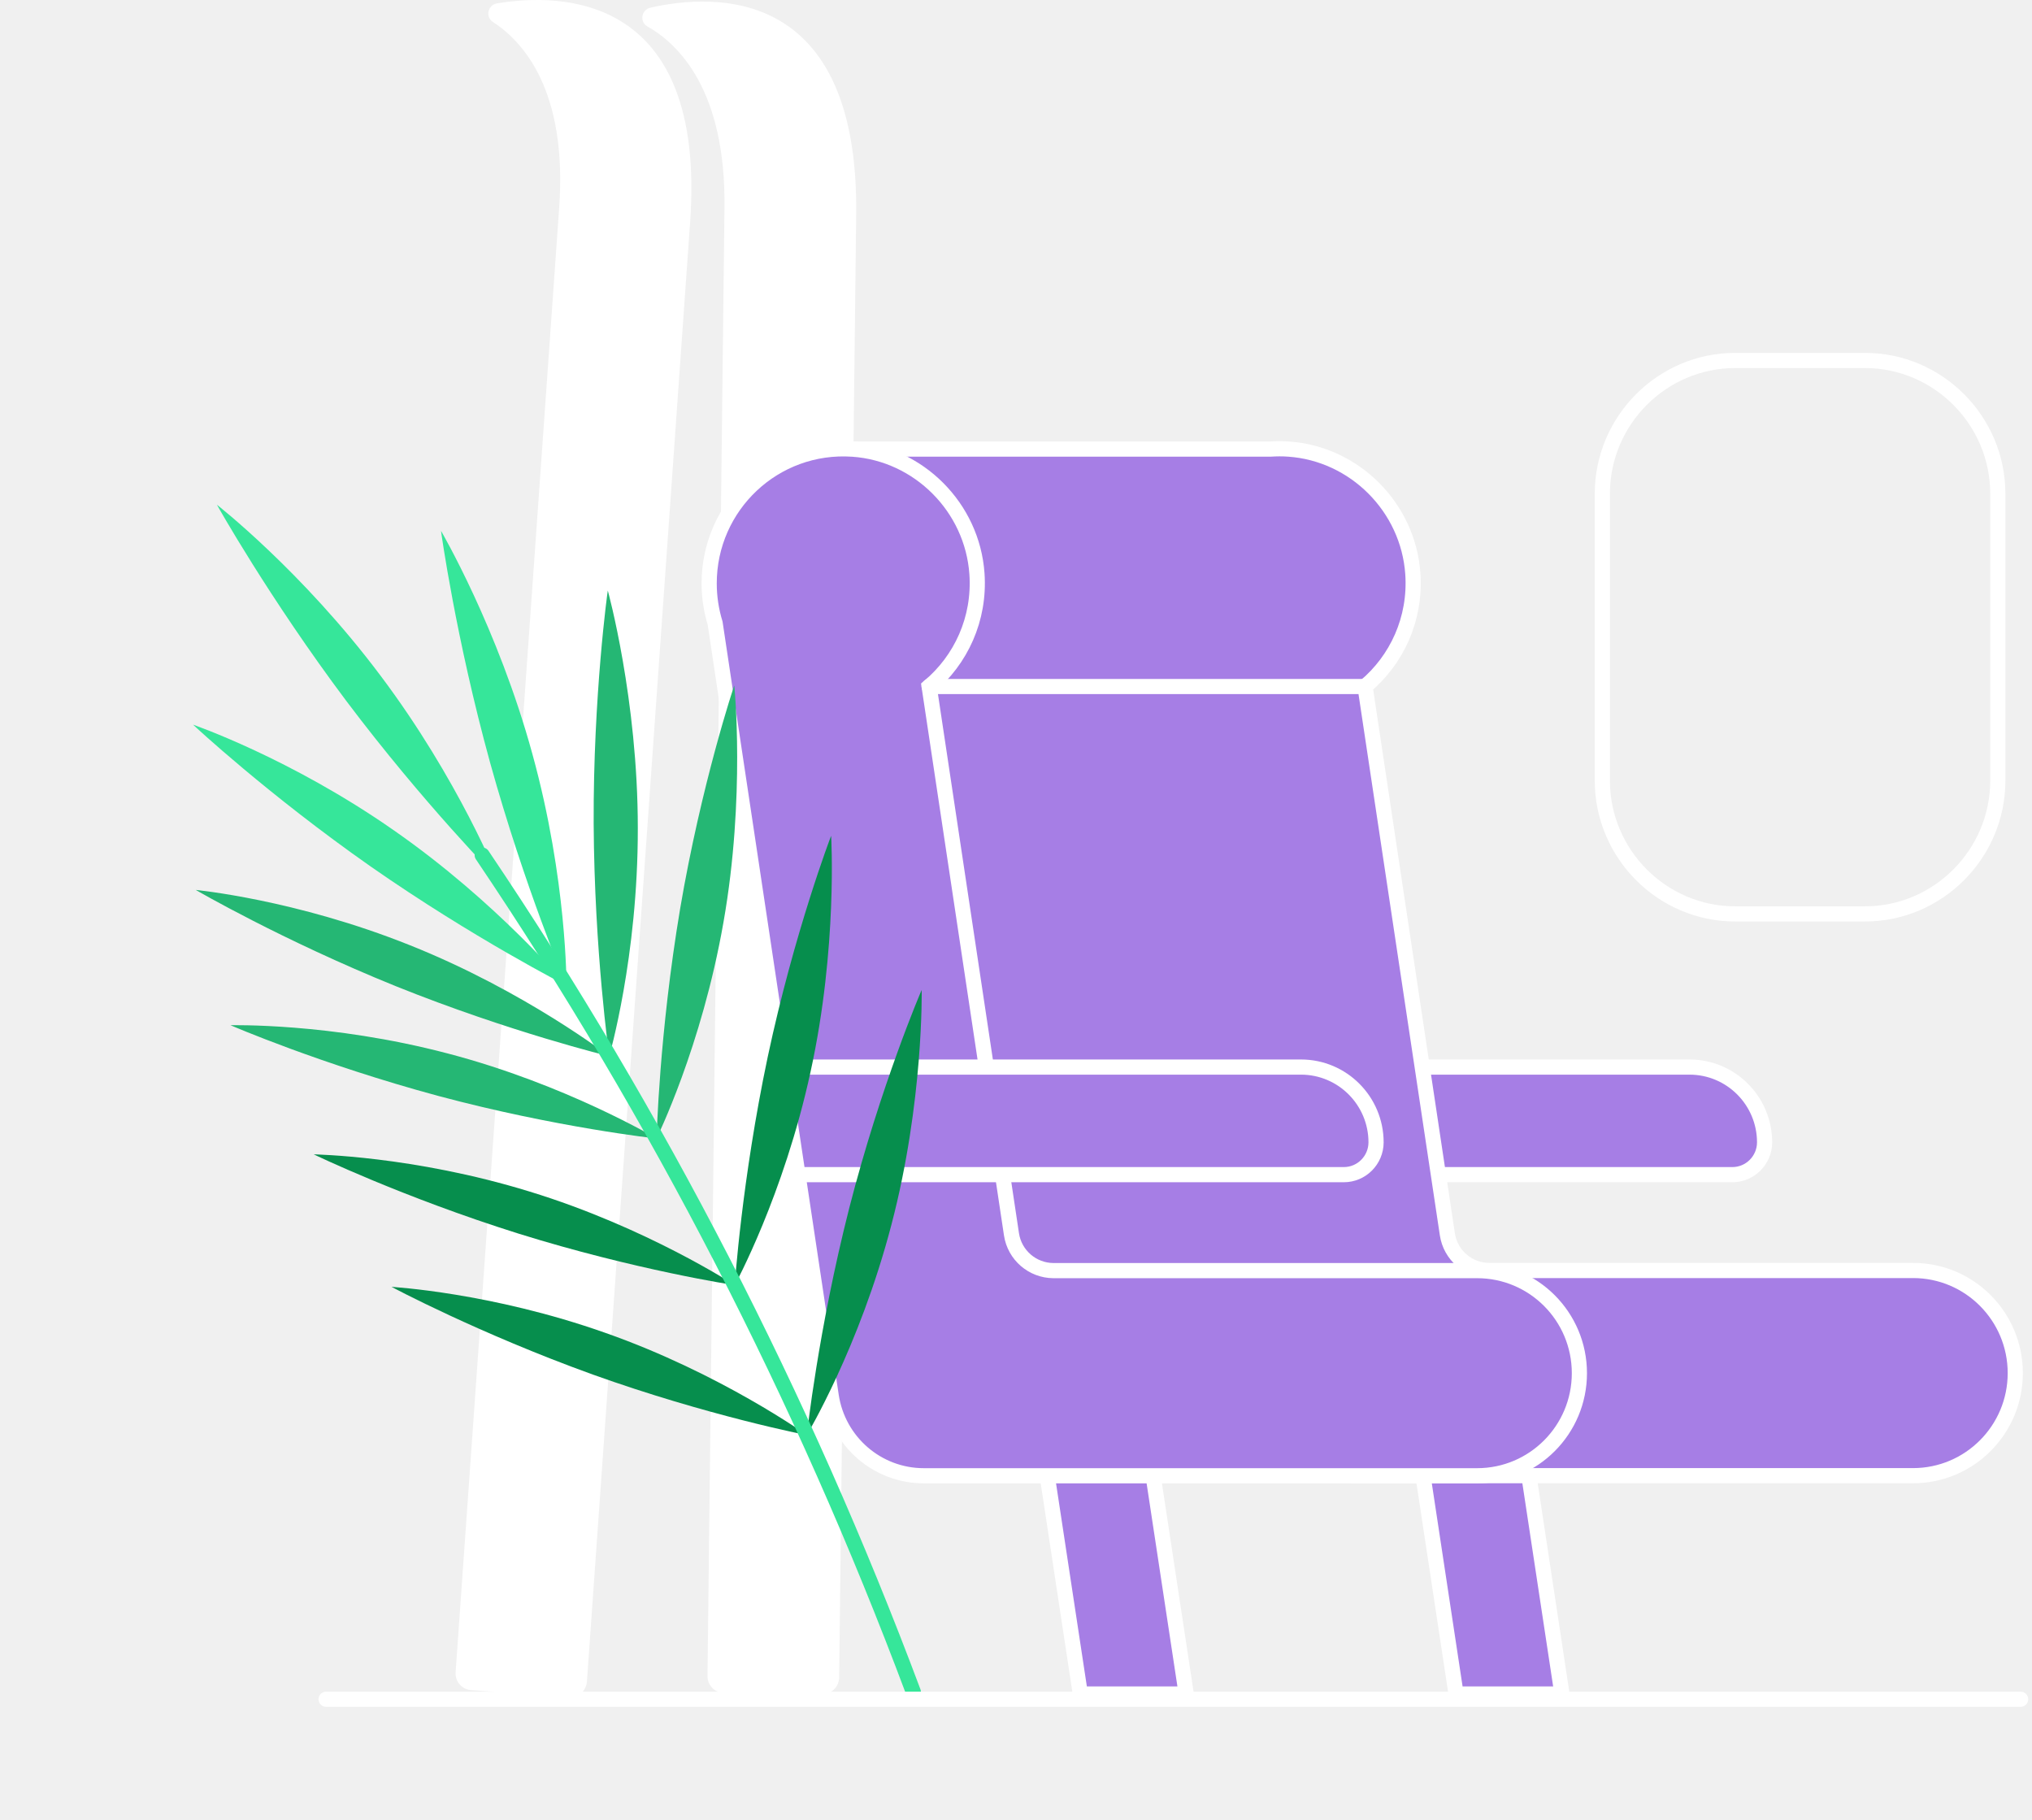
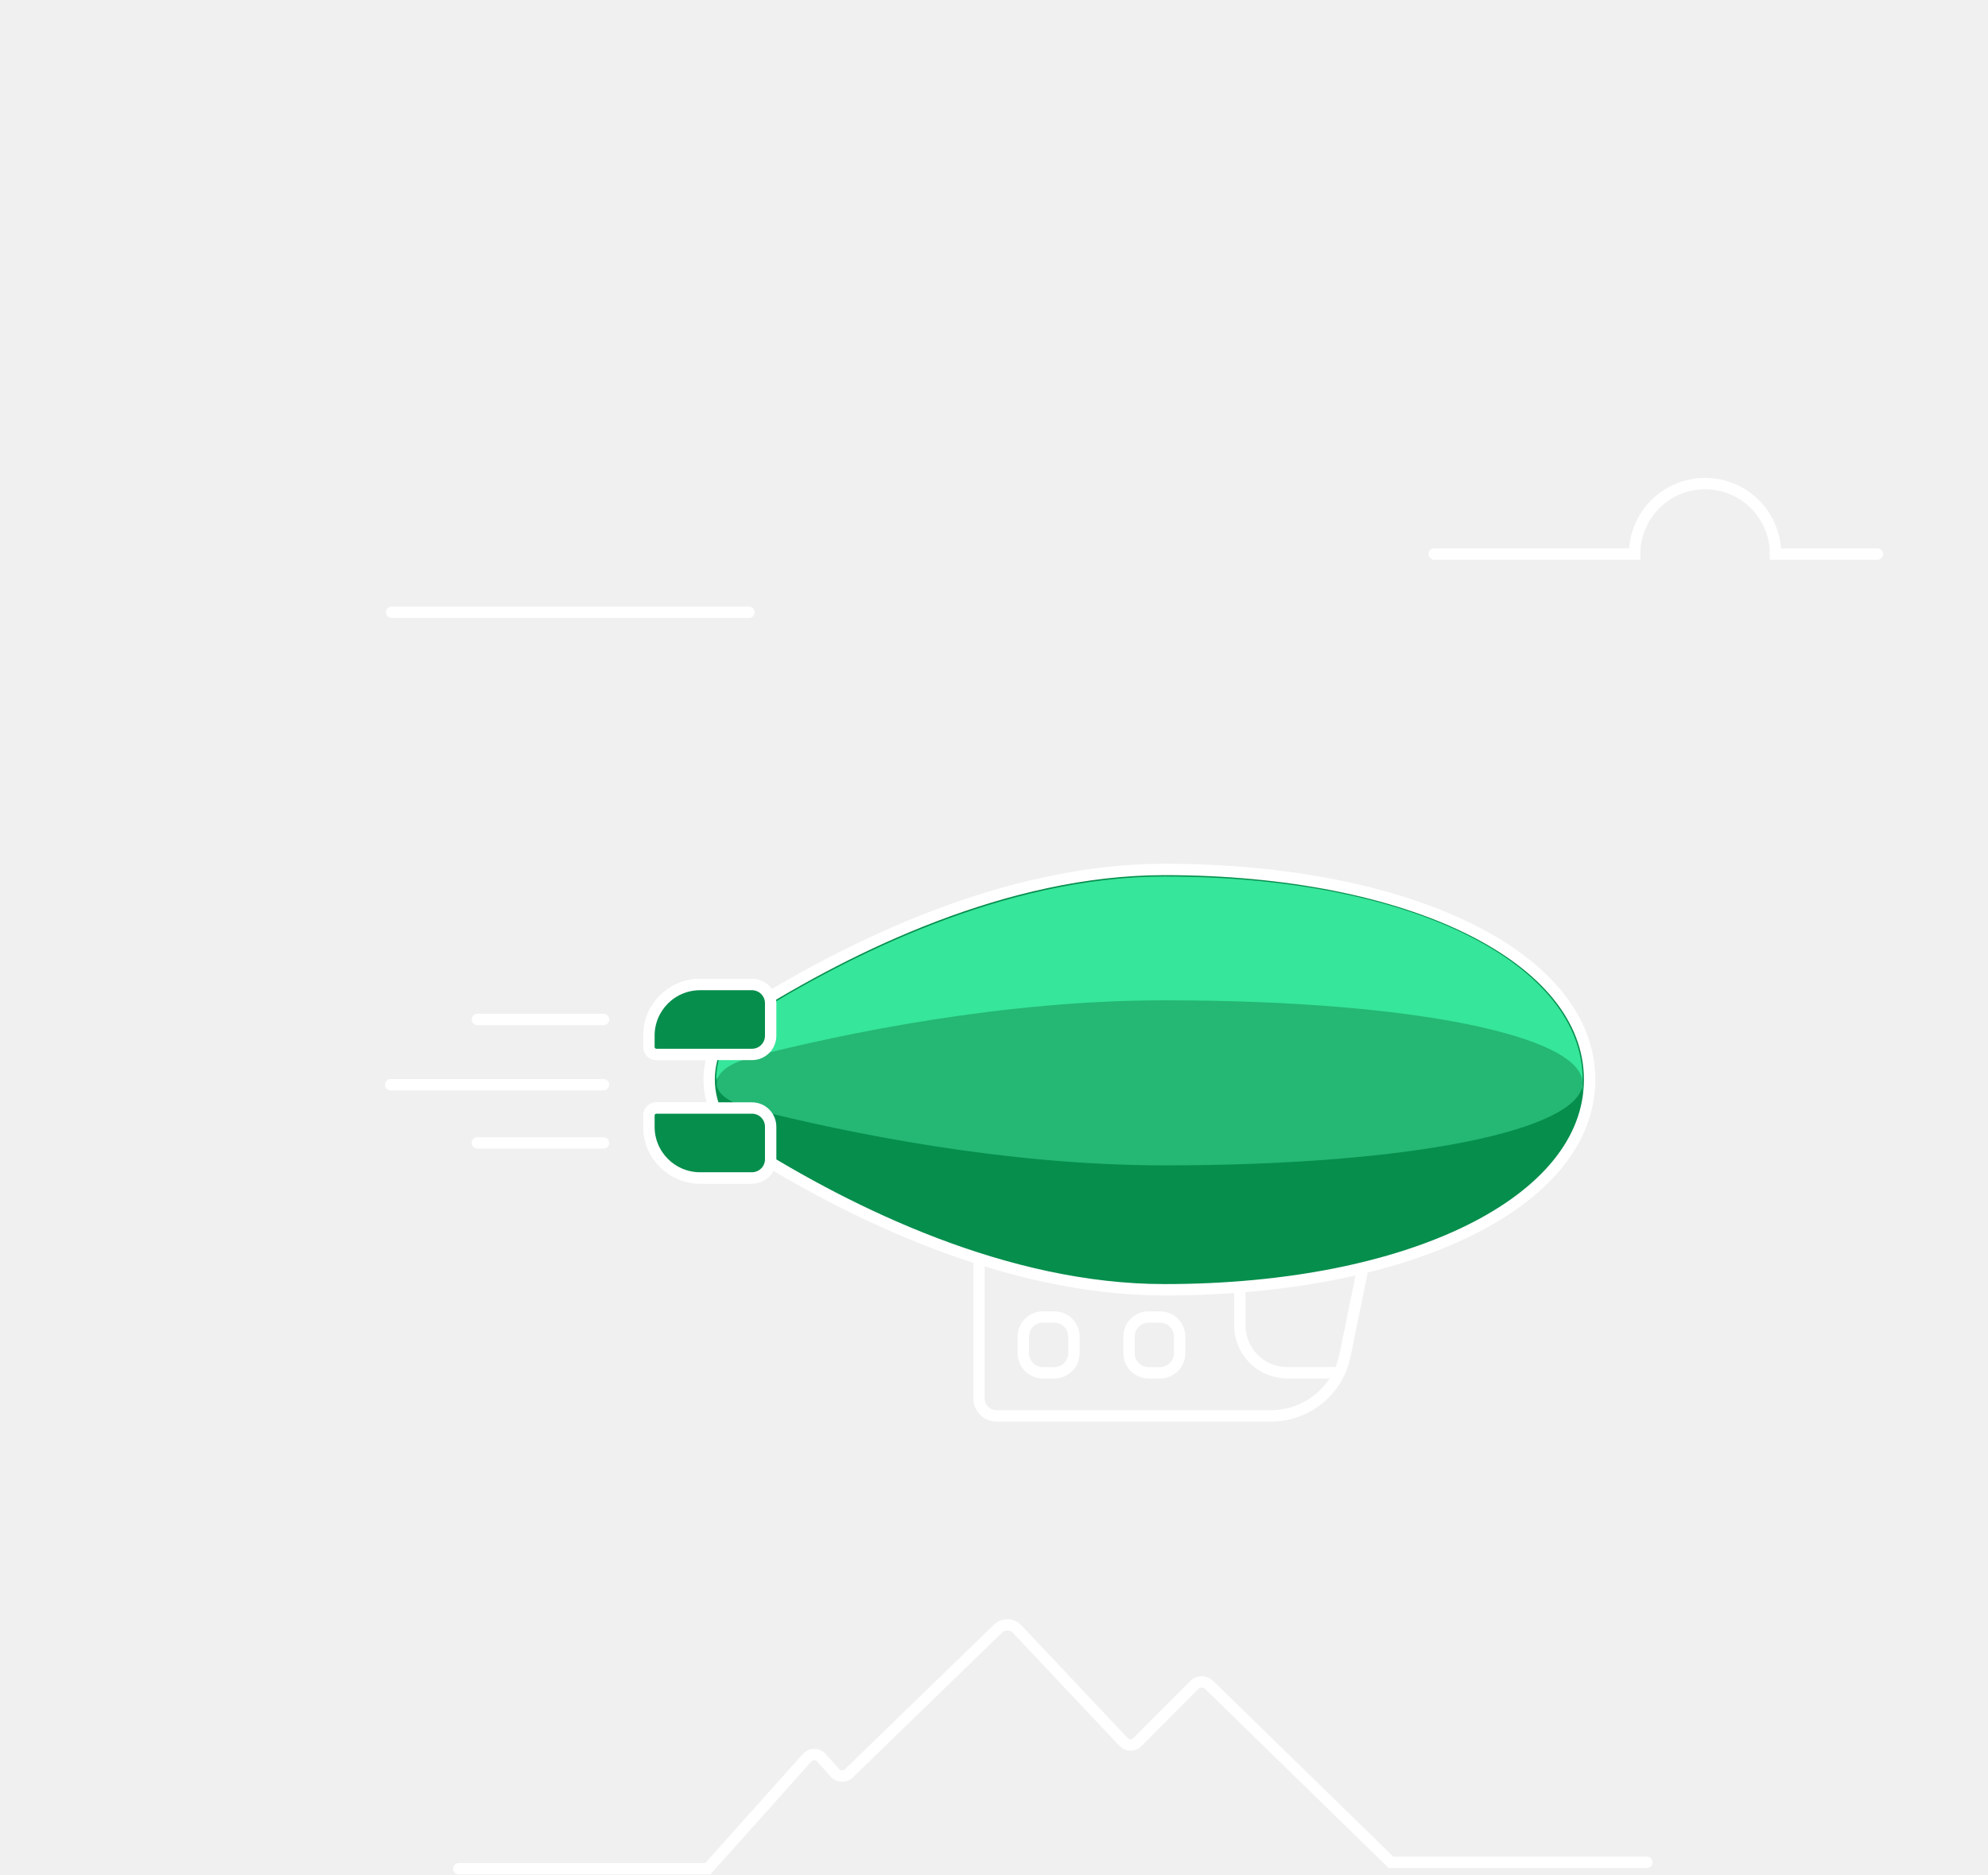
- <svg xmlns="http://www.w3.org/2000/svg" width="268" height="240" fill="none">
-   <path d="M62.126 222.89c-1.208-.084-2.129-1.144-2.036-2.356L73.752 27.366c1.098-15.486-4.799-21.919-8.745-24.47-1.022-.661-.667-2.246.532-2.45C73.997-.953 93.159-.885 91.022 29.29L77.41 221.763c-.085 1.212-1.141 2.136-2.349 2.043l-12.936-.916z" fill="#fff" />
-   <path d="M95.483 223.263c-1.217-.017-2.188-1.017-2.171-2.229l2.239-193.634c.186-15.528-6.075-21.605-10.164-23.911-1.065-.602-.803-2.204.389-2.475 8.356-1.899 27.494-2.967 27.147 27.284l-2.247 192.931c-.017 1.221-1.014 2.195-2.222 2.178l-12.97-.144z" fill="#fff" />
-   <path d="M245.97 120.526h-17.118c-9.634 0-17.52-7.907-17.52-17.58V65.118c0-9.673 7.886-17.579 17.52-17.579h17.118c9.635 0 17.521 7.907 17.521 17.579v37.828c0 9.665-7.886 17.58-17.521 17.58z" stroke="#fff" stroke-width="2" />
-   <path d="M228.482 154.913h-60.741v-14.189h55.089c5.466 0 9.902 4.45 9.902 9.934-.008 2.348-1.909 4.255-4.25 4.255zM156.453 223.407h-13.966l-6.312-41.591h13.967l6.311 41.591zM206.008 223.407h-13.967l-6.303-41.591h13.967l6.303 41.591z" fill="#A67EE5" stroke="#fff" stroke-width="2" stroke-miterlimit="10" />
-   <path d="M252.309 167.551h-55.891c-2.763 0-5.112-2.026-5.526-4.772l-10.857-72.242c4.174-3.501 6.717-8.9 6.303-14.884-.608-8.739-7.672-15.825-16.383-16.427-.811-.059-1.614-.051-2.408 0h-55.089l-.312 102.89 15.766 23.352 47.189 8.391c1.326.483 2.746.754 4.224.754h72.984c7.452 0 13.485-6.06 13.485-13.527 0-7.476-6.033-13.536-13.485-13.536z" fill="#A67EE5" stroke="#fff" stroke-width="2" stroke-miterlimit="10" />
-   <path d="M133.404 162.787l-10.857-72.241c4.174-3.501 6.717-8.9 6.303-14.884-.608-8.739-7.672-15.825-16.383-16.427-10.333-.712-18.934 7.484-18.934 17.698 0 1.831.279 3.594.786 5.255L109.628 184.079c.913 6.06 6.1 10.544 12.209 10.544h72.984c7.452 0 13.485-6.06 13.485-13.528 0-7.476-6.041-13.527-13.485-13.527H138.93c-2.763-.017-5.112-2.043-5.526-4.781z" fill="#A67EE5" stroke="#fff" stroke-width="2" stroke-miterlimit="10" />
-   <path d="M177.238 154.913h-71.995l-2.129-14.189h68.472c5.466 0 9.902 4.45 9.902 9.934-.008 2.348-1.909 4.255-4.25 4.255z" fill="#A67EE5" stroke="#fff" stroke-width="2" stroke-miterlimit="10" />
-   <path d="M122.547 90.537h57.488" stroke="#fff" stroke-width="2" stroke-miterlimit="10" stroke-linecap="round" />
-   <path d="M50.163 89.071c10.35 13.753 15.589 26.951 15.589 26.924-.026-.007-9.88-10.007-20.077-23.553-10.172-13.571-17.066-25.861-17.067-25.882-.026-.007 11.226 8.739 21.555 22.511zM51.922 109.489c13.717 9.539 22.811 20.511 22.797 20.486-.019.006-12.308-6.27-25.84-15.708-13.514-9.465-23.412-18.675-23.416-18.701-.023.008 12.752 4.356 26.459 13.923z" fill="#36E69A" />
-   <path d="M64.64 100.581c4.568 16.471 10.059 29.379 10.079 29.394-.018.017.097-13.847-4.497-30.522-4.562-16.677-12.075-29.461-12.055-29.445-.014.014 1.937 14.1 6.473 30.573z" fill="#36E69A" />
-   <path d="M78.298 108.621c.096 16.905 2.051 30.654 2.061 30.67-.025.004 3.784-13.013 3.762-30.054.008-17.037-3.965-31.378-3.958-31.355-.019.005-1.929 13.844-1.865 30.739z" fill="#25B774" />
-   <path d="M54.065 124.656c15.151 6.039 26.312 14.657 26.293 14.635-.007.015-13.166-3.197-28.171-9.239-14.993-6.071-26.355-12.676-26.368-12.69-.014.013 13.099 1.224 28.246 7.294zM59.044 138.93c15.592 4.071 27.573 11.22 27.556 11.209-.003.023-13.308-1.46-28.784-5.605-15.473-4.17-27.409-9.318-27.419-9.334-.007.026 13.059-.372 28.647 3.73zM89.696 119.886c-2.764 16.471-3.098 30.231-3.095 30.246-.024-.003 5.936-11.994 8.824-28.543 2.912-16.535 1.416-31.206 1.421-31.188-.028-0-4.359 13.026-7.151 29.485z" fill="#25B774" />
-   <path d="M69.841 157.14c15.411 4.711 27.083 12.354 27.07 12.34-.003.023-13.239-2.017-28.529-6.793-15.29-4.804-26.995-10.439-27.004-10.455-.007.026 13.057.167 28.463 4.908z" fill="#068E4D" />
-   <path d="M101.254 139.387c-3.444 16.341-4.347 30.078-4.341 30.097-.024-.003 6.431-11.74 9.995-28.158 3.595-16.402 2.706-31.116 2.711-31.097-.024-.003-4.893 12.828-8.365 29.158zM79.878 175.79c15.203 5.349 26.557 13.481 26.544 13.467-.006.019-13.147-2.571-28.23-7.979-15.081-5.443-26.544-11.555-26.553-11.571-.007.025 13.041.704 28.24 6.083z" fill="#068E4D" />
-   <path d="M111.998 159.354c-4.117 16.186-5.586 29.887-5.579 29.899-.026-.007 6.906-11.475 11.148-27.729 4.268-16.247 3.994-30.981 3.993-30.964-.024-.003-5.419 12.614-9.562 28.794z" fill="#068E4D" />
-   <path d="M63.598 112.768c23.181 34.376 42.278 71.413 56.86 110.366" stroke="#36E69A" stroke-width="2" stroke-miterlimit="10" stroke-linecap="round" stroke-linejoin="round" />
-   <path d="M43.009 224.097H266.5" stroke="#fff" stroke-width="2" stroke-miterlimit="10" stroke-linecap="round" />
+ <svg xmlns="http://www.w3.org/2000/svg" xmlns:xlink="http://www.w3.org/1999/xlink" viewBox="0 0 350 330" width="350">
+   <g>
+     <g>
+       <g>
+         <animate attributeType="CSS" attributeName="opacity" values="1; 0" dur="0.4s" begin="aShowImg2.begin" fill="freeze" />
+         <g>
+           <animateTransform attributeName="transform" type="translate" values="-12 22; 3 1; -12 22" keyTimes="0; 0.5; 1" keySplines="0 0 0.59 1; 0.42, 0.01, 0.53, 0.95" calcMode="spline" dur="1s" additive="sum" repeatCount="indefinite" />
+           <animateTransform attributeName="transform" type="scale" values="1 0.9; 1 1; 1 0.9" keyTimes="0; 0.5; 1" keySplines="0 0 0.59 1; 0.42, 0.01, 0.53, 0.95" calcMode="spline" dur="1s" additive="sum" repeatCount="indefinite" />
+           <animateTransform attributeName="transform" type="skewX" values="4; 0; 4" keyTimes="0; 0.5; 1" keySplines="0 0 0.59 1; 0.42, 0.01, 0.53, 0.95" calcMode="spline" dur="1s" additive="sum" repeatCount="indefinite" />
+           <path d="M175.44,249.28h48.36a13.27,13.27,0,0,0,13-10.65l3.74-18.32H172.36v25.89A3.09,3.09,0,0,0,175.44,249.28Z" fill="none" stroke="#fff" stroke-linecap="round" stroke-linejoin="round" stroke-width="2" id="basket-wrap" />
+           <path d="M235.79,241.69h-9.22a8.31,8.31,0,0,1-8.28-8.31V220.31" fill="none" stroke="#fff" stroke-linecap="round" stroke-miterlimit="10" stroke-width="2" />
+           <path d="M185.64,231.88h-2.05a3.45,3.45,0,0,0-3.43,3.45v2.92a3.45,3.45,0,0,0,3.43,3.45h2.05a3.45,3.45,0,0,0,3.43-3.45v-2.92A3.45,3.45,0,0,0,185.64,231.88Z" fill="none" stroke="#fff" stroke-linecap="round" stroke-linejoin="round" stroke-width="2" />
+         </g>
+       </g>
+       <g>
+         <animate attributeType="CSS" attributeName="opacity" values="1; 0" dur="0.4s" begin="aShowImg2.begin" fill="freeze" />
+         <animateTransform repeatCount="indefinite" attributeName="transform" type="translate" values="0 2; 0 -2; 0 2" calcMode="spline" keySplines="0.29 0.56 0.27 0.96;                     0.29 0.56 0.27 0.96" dur="1.8s" />
+         <path d="M123.23,173.34h9.16a3.29,3.29,0,0,1,3.29,3.3v5.71a3.29,3.29,0,0,1-3.29,3.3H115.57a1.32,1.32,0,0,1-1.32-1.32v-2a9,9,0,0,1,9-9" fill="#068e4d" />
+         <path d="M123.23,173.34h9.16a3.29,3.29,0,0,1,3.29,3.3v5.71a3.29,3.29,0,0,1-3.29,3.3H115.57a1.32,1.32,0,0,1-1.32-1.32v-2A9,9,0,0,1,123.23,173.34Z" fill="none" stroke="#fff" stroke-linecap="round" stroke-linejoin="round" stroke-width="2" />
+         <path d="M123.23,207.39h9.16a3.29,3.29,0,0,0,3.29-3.3v-5.71a3.29,3.29,0,0,0-3.29-3.3H115.57a1.32,1.32,0,0,0-1.32,1.32v2a9,9,0,0,0,9,9" fill="#068e4d" />
+         <path d="M123.23,207.39h9.16a3.29,3.29,0,0,0,3.29-3.3v-5.71a3.29,3.29,0,0,0-3.29-3.3H115.57a1.32,1.32,0,0,0-1.32,1.32v2A9,9,0,0,0,123.23,207.39Z" fill="none" stroke="#fff" stroke-linecap="round" stroke-linejoin="round" stroke-width="2" />
+       </g>
+       <g>
+         <animate attributeType="CSS" attributeName="opacity" values="1; 0" dur="0.4s" begin="aShowImg2.begin" fill="freeze" />
+         <path d="M205,227.08c43.38,0,74.86-15.55,74.86-37s-31.48-37-74.86-37c-27.94,0-55.36,13.53-73.46,24.87a14.3,14.3,0,0,0,0,24.21c18.09,11.33,45.52,24.87,73.46,24.87" fill="#068e4d" />
+         <path d="M205,227.08c43.38,0,74.86-15.55,74.86-37s-31.48-37-74.86-37c-27.94,0-55.36,13.53-73.46,24.87a14.3,14.3,0,0,0,0,24.21C149.63,213.54,177.06,227.08,205,227.08Z" fill="none" stroke="#fff" stroke-width="2" />
+         <path d="M 205 179.09 C 176.77 179.09 148.93 184.85 132.19 189.09 C 128.24 190.09 126.19 188.75 126.11 190.43 C 125.944 185.809 128.258 181.45 132.18 179 C 148.92 168.5 176.76 154.32 204.99 154.32 C 249.8 154.32 278.63 170.32 278.63 190.07 C 278.63 190.19 278.63 192.31 278.63 192.44 C 278.26 184.49 249.53 179.07 205 179.07" fill="#36e69a">
+         </path>
+         <path d="M132.18,195.12c16.74,4.27,44.58,10,72.81,10,44.14,0,72.75-6.32,73.6-14.18-0.86,19.34-29.45,34.86-73.6,34.86-28.23,0-56.07-14.19-72.81-24.68a12.88,12.88,0,0,1-6-10.18c0.26,1.61,2.26,3.18,6,4.14" fill="#068e4d" />
+         <path d="M132.18,186.12c16.74-4.27,44.58-10,72.81-10,44.53,0,73.26,6.43,73.61,14.38,0,0.17,0,.34,0,0.51-0.85,7.86-29.45,14.17-73.6,14.17-28.23,0-56.07-5.76-72.81-10-3.79-1-5.79-2.53-6-4.13l0-.51c0.13-1.69,2.15-3.36,6.1-4.37" fill="#25b774">
+           <animate attributeName="d" repeatCount="indefinite" calcMode="spline" keySplines="0.29 0.56 0.27 0.96;                     0.29 0.56 0.27 0.96" values="M132.18,186.12c16.74-4.27,44.58-10,72.81-10,44.53,0,73.26,6.43,73.61,14.38,0,0.17,0,.34,0,0.51-0.85,7.86-29.45,14.17-73.6,14.17-28.23,0-56.07-5.76-72.81-10-3.79-1-5.79-2.53-6-4.13l0-.51c0.13-1.69,2.15-3.36,6.1-4.37;                        M132.18,186.12C148.92,181.85,176.76,178.12,204.99,178.12C249.52,178.12,278.25,182.55,278.6,190.5C278.6,190.67,278.6,190.84,278.6,191.01,C277.75,198.87,249.15,207.18,205,207.18C176.77,207.18,148.93,199.42,132.19,195.18C128.4,194.18,126.4,192.65,126.19,191.05L126.19,190.54C126.32,188.85,128.34,187.18,132.29,186.17;                        M132.18,186.12c16.74-4.27,44.58-10,72.81-10,44.53,0,73.26,6.43,73.61,14.38,0,0.17,0,.34,0,0.51-0.85,7.86-29.45,14.17-73.6,14.17-28.23,0-56.07-5.76-72.81-10-3.79-1-5.79-2.53-6-4.13l0-.51c0.13-1.69,2.15-3.36,6.1-4.37" dur="1.8s" />
+         </path>
+       </g>
+       <path d="M204.25,231.88h-2.05a3.45,3.45,0,0,0-3.43,3.45v2.92a3.45,3.45,0,0,0,3.43,3.45h2.05a3.45,3.45,0,0,0,3.43-3.45v-2.92A3.44,3.44,0,0,0,204.25,231.88Z" fill="none" stroke="#fff" stroke-linecap="round" stroke-linejoin="round" stroke-width="2">
+         <animateTransform attributeName="transform" type="translate" values="-12 22; 3 1; -12 22" keyTimes="0; 0.5; 1" keySplines="0 0 0.59 1; 0.42, 0.01, 0.53, 0.95" calcMode="spline" dur="1s" additive="sum" repeatCount="indefinite" end="2.8s" />
+         <animateTransform attributeName="transform" type="scale" values="1 0.9; 1 1; 1 0.9" keyTimes="0; 0.5; 1" keySplines="0 0 0.59 1; 0.42, 0.01, 0.53, 0.95" calcMode="spline" dur="1s" additive="sum" repeatCount="indefinite" end="2.8s" />
+         <animateTransform attributeName="transform" type="skewX" values="4; 0; 4" keyTimes="0; 0.5; 1" keySplines="0 0 0.59 1; 0.42, 0.01, 0.53, 0.95" calcMode="spline" dur="1s" additive="sum" repeatCount="indefinite" end="2.8s" />
+         <animate attributeName="d" values="M204.25,231.88h-2.05a3.45,3.45,0,0,0-3.43,3.45v2.92a3.45,3.45,0,0,0,3.43,3.45h2.05a3.45,3.45,0,0,0,3.43-3.45v-2.92A3.44,3.44,0,0,0,204.25,231.88Z;                   M275,152.42h-17.13a17.6,17.6,0,0,0-17.52,17.58v37.85a17.6,17.6,0,0,0,17.52,17.58h17.13a17.6,17.6,0,0,0,17.52-17.58v-37.85A17.61,17.61,0,0,0,275,152.42Z" dur="0.4s" begin="2.8s" calcMode="spline" keySplines="0.29 0.56 0.27 0.96" fill="freeze" />
+       </path>
+       <g>
+         <animate attributeType="CSS" attributeName="opacity" values="1; 0" dur="0.4s" begin="aShowImg2.begin" fill="freeze" />
+         <animateTransform repeatCount="indefinite" attributeName="transform" type="translate" values="0 -2; 0 2; 0 -2" calcMode="spline" keySplines="0.29 0.56 0.27 0.96;                     0.29 0.56 0.27 0.96" dur="1.8s" />
+         <path d="M123.23,173.34h9.16a3.29,3.29,0,0,1,3.29,3.3v5.71a3.29,3.29,0,0,1-3.29,3.3H115.57a1.32,1.32,0,0,1-1.32-1.32v-2a9,9,0,0,1,9-9" fill="#068e4d" />
+         <path d="M123.23,173.34h9.16a3.29,3.29,0,0,1,3.29,3.3v5.71a3.29,3.29,0,0,1-3.29,3.3H115.57a1.32,1.32,0,0,1-1.32-1.32v-2A9,9,0,0,1,123.23,173.34Z" fill="none" stroke="#fff" stroke-linecap="round" stroke-linejoin="round" stroke-width="2" />
+         <path d="M123.23,207.39h9.16a3.29,3.29,0,0,0,3.29-3.3v-5.71a3.29,3.29,0,0,0-3.29-3.3H115.57a1.32,1.32,0,0,0-1.32,1.32v2a9,9,0,0,0,9,9" fill="#068e4d" />
+         <path d="M123.23,207.39h9.16a3.29,3.29,0,0,0,3.29-3.3v-5.71a3.29,3.29,0,0,0-3.29-3.3H115.57a1.32,1.32,0,0,0-1.32,1.32v2A9,9,0,0,0,123.23,207.39Z" fill="none" stroke="#fff" stroke-linecap="round" stroke-linejoin="round" stroke-width="2" />
+       </g>
+     </g>
+     <g>
+       <animate attributeType="CSS" attributeName="opacity" values="0; 1" dur="0.1s" begin="leftCloudAnim.begin" />
+       <animate attributeType="CSS" attributeName="opacity" values="1; 0" dur="0.1s" begin="leftCloudAnim.end - 0.1s" fill="freeze" />
+       <path d="M252.5,97.54h35.29a12.4,12.4,0,1,1,24.8,0h17.93" fill="none" stroke="#fff" stroke-linecap="round" stroke-miterlimit="10" stroke-width="2">
+         <animate attributeName="d" from="M252.5,97.54h35.29a12.4,12.4,0,1,1,24.8,0h17.93" to="M41.77,97.54h35.29a12.4,12.4,0,1,1,24.8,0h17.93" dur="1.8s" fill="freeze" />
+       </path>
+       <line x1="68.95" y1="107.8" x2="131.86" y2="107.8" fill="none" stroke="#fff" stroke-linecap="round" stroke-miterlimit="10" stroke-width="2">
+         <animate attributeName="x1" from="257.09" to="68.95" dur="1.8s" />
+         <animate attributeName="x2" from="320" to="131.86" dur="1.8s" id="leftCloudAnim" />
+       </line>
+     </g>
+     <g style="opacity: 0">
+       <animate attributeType="CSS" attributeName="opacity" values="0; 1" dur="0.1s" begin="rightCloudAnim.begin" fill="freeze" />
+       <animate attributeType="CSS" attributeName="opacity" values="1; 0" dur="0.1s" begin="rightCloudAnim.end - 0.1s" fill="freeze" />
+       <g>
+         <path d="M278.75,82.91h-27.36a12.4,12.4,0,1,0-24.8,0h-17.94" fill="none" stroke="#fff" stroke-linecap="round" stroke-miterlimit="10" stroke-width="2">
+           <animate attributeName="d" from="M278.75,82.91h-27.36a12.4,12.4,0,1,0-24.8,0h-17.94" to="M144.54,82.91h-27.36a12.4,12.4,0,1,0-24.8,0h-17.94" dur="1.3s" fill="freeze" begin="rightCloudAnim.begin" />
+         </path>
+         <line x1="287.01" y1="82.91" x2="309.21" y2="82.91" fill="none" stroke="#fff" stroke-linecap="round" stroke-miterlimit="10" stroke-width="2">
+           <animate attributeName="x1" from="287.01" to="152.8" dur="1.3s" fill="freeze" begin="rightCloudAnim.begin" />
+           <animate attributeName="x2" from="309.21" to="175" dur="1.3s" fill="freeze" begin="rightCloudAnim.begin" />
+         </line>
+       </g>
+       <line x1="258.96" y1="93.19" x2="298.74" y2="93.19" fill="none" stroke="#fff" stroke-linecap="round" stroke-miterlimit="10" stroke-width="2">
+         <animate attributeName="x1" from="258.96" to="140.22" dur="1.3s" fill="freeze" begin="1.7s" />
+         <animate attributeName="x2" from="298.74" to="180" dur="1.3s" id="rightCloudAnim" fill="freeze" begin="1.7s" />
+       </line>
+     </g>
+     <g>
+       <animate attributeType="CSS" attributeName="opacity" values="1; 0" dur="0.4s" begin="aShowImg2.begin" fill="freeze" />
+       <animate attributeName="x2" dur="0.2s" values="84.05; 88; 84.05; 84.05" repeatCount="indefinite" xlink:href="#top-line" begin="centerLineAnim.begin + 0.2s" />
+       <animate id="centerLineAnim" attributeName="x2" dur="0.2s" values="68.77; 72; 68.77" repeatCount="indefinite" xlink:href="#center-line" />
+       <animate attributeName="x2" dur="0.2s" values="84.05; 88; 84.05; 84.05" repeatCount="indefinite" xlink:href="#bottom-line" begin="centerLineAnim.begin + 0.1s" />
+       <line x1="106.25" y1="179.49" x2="84.05" y2="179.49" fill="none" stroke="#fff" stroke-linecap="round" stroke-miterlimit="10" stroke-width="2" id="top-line" />
+       <line x1="106.25" y1="190.98" x2="68.77" y2="190.98" fill="none" stroke="#fff" stroke-linecap="round" stroke-miterlimit="10" stroke-width="2" id="center-line" />
+       <line x1="106.25" y1="201.23" x2="84.05" y2="201.23" fill="none" stroke="#fff" stroke-linecap="round" stroke-miterlimit="10" stroke-width="2" id="bottom-line" />
+     </g>
+     <g>
+       <path d="M289.94,327.88H244.88L212.8,296.58a1.89,1.89,0,0,0-2.44,0l-10.2,10.23a1.72,1.72,0,0,1-2.25,0l-19-20.17a2.4,2.4,0,0,0-3.1,0l-26.42,25.64a1.71,1.71,0,0,1-2.25,0l-2.63-2.92a1.71,1.71,0,0,0-2.31,0L124.63,329H80.78" fill="none" stroke="#fff" stroke-linecap="round" stroke-miterlimit="10" stroke-width="2">
+         <animate attributeName="d" values="M289.94,327.88H244.88L212.8,296.58a1.89,1.89,0,0,0-2.44,0l-10.2,10.23a1.72,1.72,0,0,1-2.25,0l-19-20.17a2.4,2.4,0,0,0-3.1,0l-26.42,25.64a1.71,1.71,0,0,1-2.25,0l-2.63-2.92a1.71,1.71,0,0,0-2.31,0L124.63,329H80.78;                 M289.94,327.88H244.88L212.8,327.88a30,30,0,0,0-2.44,0l-10.2,0a30,30,0,0,0-2.25,0l-19,0a30,30,0,0,0-3.1,0l-26.42,0a30,30,0,0,0-2.25,0l-2.63,0a30,30,0,0,0-2.31,0L124.63,327.88H80.78" calcMode="spline" keySplines="0.29 0.56 0.27 0.96" dur="0.5s" fill="freeze" begin="2.8s" />
+       </path>
+     </g>
+   </g>
+   <g opacity="0">
+     <animate id="aShowImg2" attributeName="opacity" values="0; 1" begin="3s" dur="0.4s" fill="freeze" />
+     <defs>
+       <clipPath id="window">
+         <path d="M275,225.43H257.87a17.6,17.6,0,0,1-17.52-17.58V170a17.6,17.6,0,0,1,17.52-17.58H275A17.6,17.6,0,0,1,292.51,170v37.83A17.61,17.61,0,0,1,275,225.43Z" />
+       </clipPath>
+     </defs>
+     <g transform="translate(-150 0)">
+       <animateTransform attributeName="transform" type="translate" values="-150 0; 0 0" dur="0.2s" begin="aShowImg2.begin + 0.2s" calcMode="spline" keySplines="0.29 0.56 0.27 0.96" fill="freeze" />
+       <animate attributeType="CSS" attributeName="opacity" values="0; 1" dur="0.2s" begin="aShowImg2.begin + 0.2s" fill="freeze" />
+       <path d="M91.14,327.79a2.2,2.2,0,0,1-2-2.36l13.66-193.17c1.1-15.49-4.8-21.92-8.75-24.47a1.35,1.35,0,0,1,.53-2.45C103,104,122.18,104,120,134.19L106.43,326.67a2.2,2.2,0,0,1-2.35,2Z" fill="#fff" />
+       <path d="M124.5,328.17a2.2,2.2,0,0,1-2.17-2.23l2.24-193.63c0.19-15.53-6.07-21.61-10.16-23.91a1.35,1.35,0,0,1,.39-2.47c8.36-1.9,27.49-3,27.15,27.28l-2.25,192.93a2.2,2.2,0,0,1-2.22,2.18Z" fill="#fff" />
+     </g>
+     <g clip-path="url(#window)">
+       <g transform="scale(0.5) translate(285 180)">
+         <path d="M352.5,198.04h35.29a12.4,12.4,0,1,1,24.8,0h17.93" fill="none" stroke="#fff" stroke-linecap="round" stroke-miterlimit="10" stroke-width="2">
+           <animate id="leftCloudAnm" attributeName="d" from="M352.5,188.04h35.29a12.4,12.4,0,1,1,24.8,0h17.93" to="M18.29,188.04h35.29a12.4,12.4,0,1,1,24.8,0h17.93" dur="3s" begin="1s" repeatCount="indefinite" />
+         </path>
+         <line x1="357.09" y1="198.3" x2="420" y2="198.3" fill="none" stroke="#fff" stroke-linecap="round" stroke-miterlimit="10" stroke-width="2">
+           <animate attributeName="x1" from="357.09" to="22.88" dur="3s" begin="1s" repeatCount="indefinite" />
+           <animate attributeName="x2" from="420" to="85.79" dur="3s" begin="1s" repeatCount="indefinite" />
+         </line>
+       </g>
+       <g transform="scale(0.5) translate(285 160)">
+         <g>
+           <path d="M378.75,173.41h-27.36a12.4,12.4,0,1,0-24.8,0h-17.94" fill="none" stroke="#fff" stroke-linecap="round" stroke-miterlimit="10" stroke-width="2">
+             <animate id="rightCloudAnm" attributeName="d" from="M378.75,173.41h-27.36a12.4,12.4,0,1,0-24.8,0h-17.94" to="M44.54,173.41h-27.36a12.4,12.4,0,1,0-24.8,0h-17.94" dur="3s" repeatCount="indefinite" begin="2.7s" />
+           </path>
+           <line x1="387.01" y1="173.41" x2="418.21" y2="173.41" fill="none" stroke="#fff" stroke-linecap="round" stroke-miterlimit="10" stroke-width="2">
+             <animate attributeName="x1" from="387.01" to="52.8" dur="3s" begin="rightCloudAnm.begin" repeatCount="indefinite" />
+             <animate attributeName="x2" from="418.21" to="84" dur="3s" begin="rightCloudAnm.begin" repeatCount="indefinite" />
+           </line>
+         </g>
+         <line x1="358.96" y1="183.69" x2="398.74" y2="183.69" fill="none" stroke="#fff" stroke-linecap="round" stroke-miterlimit="10" stroke-width="2">
+           <animate attributeName="x1" from="358.96" to="40.22" dur="3s" begin="rightCloudAnm.begin" repeatCount="indefinite" />
+           <animate attributeName="x2" from="398.74" to="80" dur="3s" repeatCount="indefinite" begin="rightCloudAnm.begin" />
+         </line>
+       </g>
+     </g>
+     <g transform="translate(-150 0)">
+       <set attributeName="opacity" to="0" />
+       <animateTransform attributeName="transform" type="translate" values="-150 0; 0 0" dur="0.2s" begin="aShowImg2.begin" fill="freeze" />
+       <animate attributeType="CSS" attributeName="opacity" values="0; 1" dur="0.2s" begin="aShowImg2.begin" fill="freeze" />
+       <path d="M257.5,259.82H196.76V245.63h55.09a9.92,9.92,0,0,1,9.9,9.93,4.26,4.26,0,0,1-4.25,4.25" fill="#a67ee5" />
+       <path d="M257.5,259.82H196.76V245.63h55.09a9.92,9.92,0,0,1,9.9,9.93A4.26,4.26,0,0,1,257.5,259.82Z" fill="none" stroke="#fff" stroke-miterlimit="10" stroke-width="2" />
+       <polygon points="185.47 328.31 171.5 328.31 165.19 286.72 179.16 286.72 185.47 328.31" fill="#a67ee5" />
+       <polygon points="185.47 328.31 171.5 328.31 165.19 286.72 179.16 286.72 185.47 328.31" fill="none" stroke="#fff" stroke-miterlimit="10" stroke-width="2" />
+       <polygon points="235.03 328.31 221.06 328.31 214.76 286.72 228.72 286.72 235.03 328.31" fill="#a67ee5" />
+       <polygon points="235.03 328.31 221.06 328.31 214.76 286.72 228.72 286.72 235.03 328.31" fill="none" stroke="#fff" stroke-miterlimit="10" stroke-width="2" />
+       <path d="M281.33,272.45H225.44a5.59,5.59,0,0,1-5.53-4.77l-10.86-72.24a17.71,17.71,0,0,0-12.49-31.31H141.48L141.16,267l15.77,23.35,47.19,8.39a12.3,12.3,0,0,0,4.22.75h73a13.53,13.53,0,0,0,0-27.06" fill="#a67ee5" />
+       <path d="M281.33,272.45H225.44a5.59,5.59,0,0,1-5.53-4.77l-10.86-72.24a17.71,17.71,0,0,0-12.49-31.31H141.48L141.16,267l15.77,23.35,47.19,8.39a12.3,12.3,0,0,0,4.22.75h73A13.53,13.53,0,0,0,281.33,272.45Z" fill="none" stroke="#fff" stroke-miterlimit="10" stroke-width="2" />
+       <path d="M162.42,267.69l-10.86-72.24a17.71,17.71,0,1,0-29-13.61,18,18,0,0,0,.79,5.25L138.65,289a12.36,12.36,0,0,0,12.21,10.54h73a13.53,13.53,0,0,0,0-27.05H167.95a5.62,5.62,0,0,1-5.53-4.78" fill="#a67ee5" />
+       <path d="M162.42,267.69l-10.86-72.24a17.71,17.71,0,1,0-29-13.61,18,18,0,0,0,.79,5.25L138.65,289a12.36,12.36,0,0,0,12.21,10.54h73a13.53,13.53,0,0,0,0-27.05H167.95A5.62,5.62,0,0,1,162.42,267.69Z" fill="none" stroke="#fff" stroke-miterlimit="10" stroke-width="2" />
+       <path d="M206.26,259.82h-72l-2.13-14.19H200.6a9.92,9.92,0,0,1,9.9,9.93,4.26,4.26,0,0,1-4.25,4.25" fill="#a67ee5" />
+       <path d="M206.26,259.82h-72l-2.13-14.19H200.6a9.92,9.92,0,0,1,9.9,9.93A4.26,4.26,0,0,1,206.26,259.82Z" fill="none" stroke="#fff" stroke-miterlimit="10" stroke-width="2" />
+       <line x1="151.57" y1="195.44" x2="209.05" y2="195.44" fill="none" stroke="#fff" stroke-linecap="round" stroke-miterlimit="10" stroke-width="2" />
+     </g>
+     <g transform="translate(-150 0)">
+       <set attributeName="opacity" to="0" />
+       <animate attributeType="CSS" attributeName="opacity" values="0; 1" dur="0.2s" begin="aShowImg2.begin + 0.2s" fill="freeze" />
+       <animateTransform attributeName="transform" type="translate" values="-150; 0" dur="0.2s" begin="aShowImg2.begin + 0.2s" fill="freeze" />
+       <animateTransform attributeName="transform" type="rotate" values="-3 149.48 328; 0 149.48 328; 3 149.48 328; 0 149.48 328; -3 149.48 328" begin="aShowImg2.begin + 0.2s" dur="2s" repeatCount="indefinite" additive="sum" fill="freeze" />
+       <path d="M79.18,194A131,131,0,0,1,94.77,220.9a255,255,0,0,1-20.08-23.55,259,259,0,0,1-17.07-25.88A131.72,131.72,0,0,1,79.18,194" fill="#36e69a" />
+       <path d="M80.94,214.39a127.19,127.19,0,0,1,22.8,20.49A242.09,242.09,0,0,1,77.9,219.17a235.86,235.86,0,0,1-23.42-18.7,119.82,119.82,0,0,1,26.46,13.92" fill="#36e69a" />
+       <path d="M93.66,205.48a258.38,258.38,0,0,0,10.08,29.39,125.63,125.63,0,0,0-4.5-30.52,135.9,135.9,0,0,0-12.06-29.44,260.33,260.33,0,0,0,6.47,30.57" fill="#36e69a" />
+       <path d="M107.32,213.52a250.14,250.14,0,0,0,2.06,30.67,119.93,119.93,0,0,0,3.76-30.05,131.24,131.24,0,0,0-4-31.36,238.1,238.1,0,0,0-1.87,30.74" fill="#25b774" />
+       <path d="M83.08,229.56a121.93,121.93,0,0,1,26.29,14.64A225.91,225.91,0,0,1,81.21,235a228.11,228.11,0,0,1-26.37-12.69,113.61,113.61,0,0,1,28.25,7.29" fill="#25b774" />
+       <path d="M88.06,243.83A118.11,118.11,0,0,1,115.62,255a211,211,0,0,1-28.78-5.6,220.87,220.87,0,0,1-27.42-9.33,114,114,0,0,1,28.65,3.73" fill="#25b774" />
+       <path d="M118.71,224.79a238,238,0,0,0-3.1,30.25,117.11,117.11,0,0,0,8.82-28.54,127.44,127.44,0,0,0,1.42-31.19,213.92,213.92,0,0,0-7.15,29.48" fill="#25b774" />
+       <path d="M98.86,262a118.24,118.24,0,0,1,27.07,12.34,212.3,212.3,0,0,1-28.53-6.79,220.78,220.78,0,0,1-27-10.45A114.06,114.06,0,0,1,98.86,262" fill="#068e4d" />
+       <path d="M130.27,244.29a236.56,236.56,0,0,0-4.34,30.1,116.94,116.94,0,0,0,10-28.16,127.42,127.42,0,0,0,2.71-31.1,214.43,214.43,0,0,0-8.36,29.16" fill="#068e4d" />
+       <path d="M108.9,280.69a118.21,118.21,0,0,1,26.54,13.47,213.62,213.62,0,0,1-28.23-8,221.65,221.65,0,0,1-26.55-11.57,113.82,113.82,0,0,1,28.24,6.08" fill="#068e4d" />
+       <path d="M141,264.26a236.09,236.09,0,0,0-5.58,29.9,117.46,117.46,0,0,0,11.15-27.73,127.2,127.2,0,0,0,4-31A214.24,214.24,0,0,0,141,264.26" fill="#068e4d" />
+       <path d="M92.62,217.67A529.26,529.26,0,0,1,149.48,328" fill="none" stroke="#36e69a" stroke-linecap="round" stroke-linejoin="round" stroke-width="2" />
+     </g>
+   </g>
</svg>
